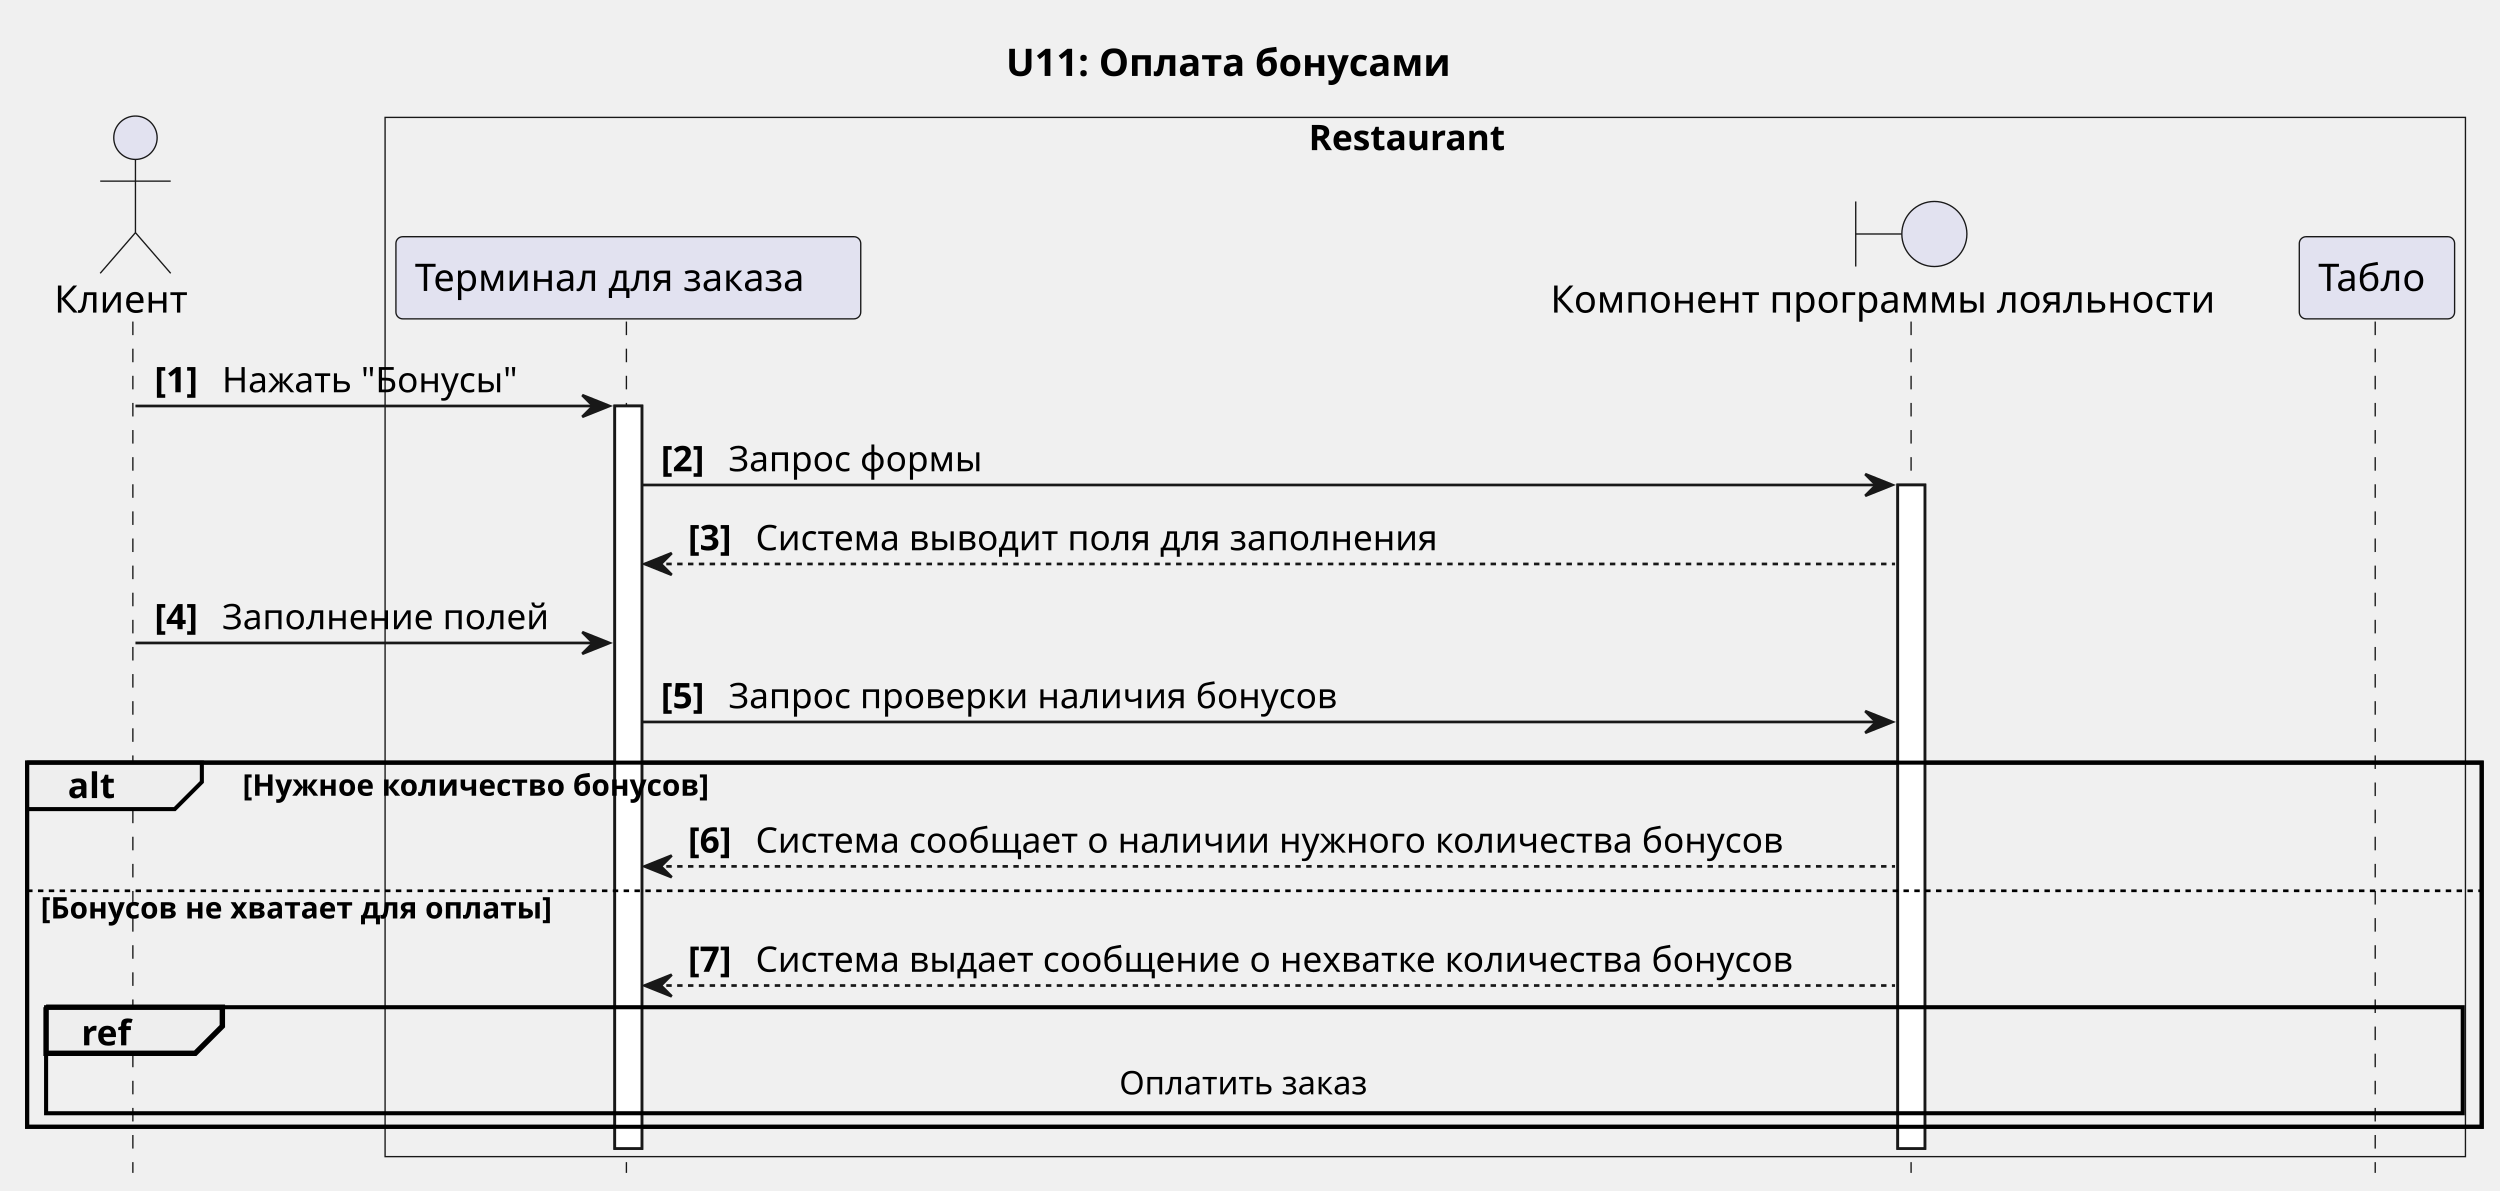
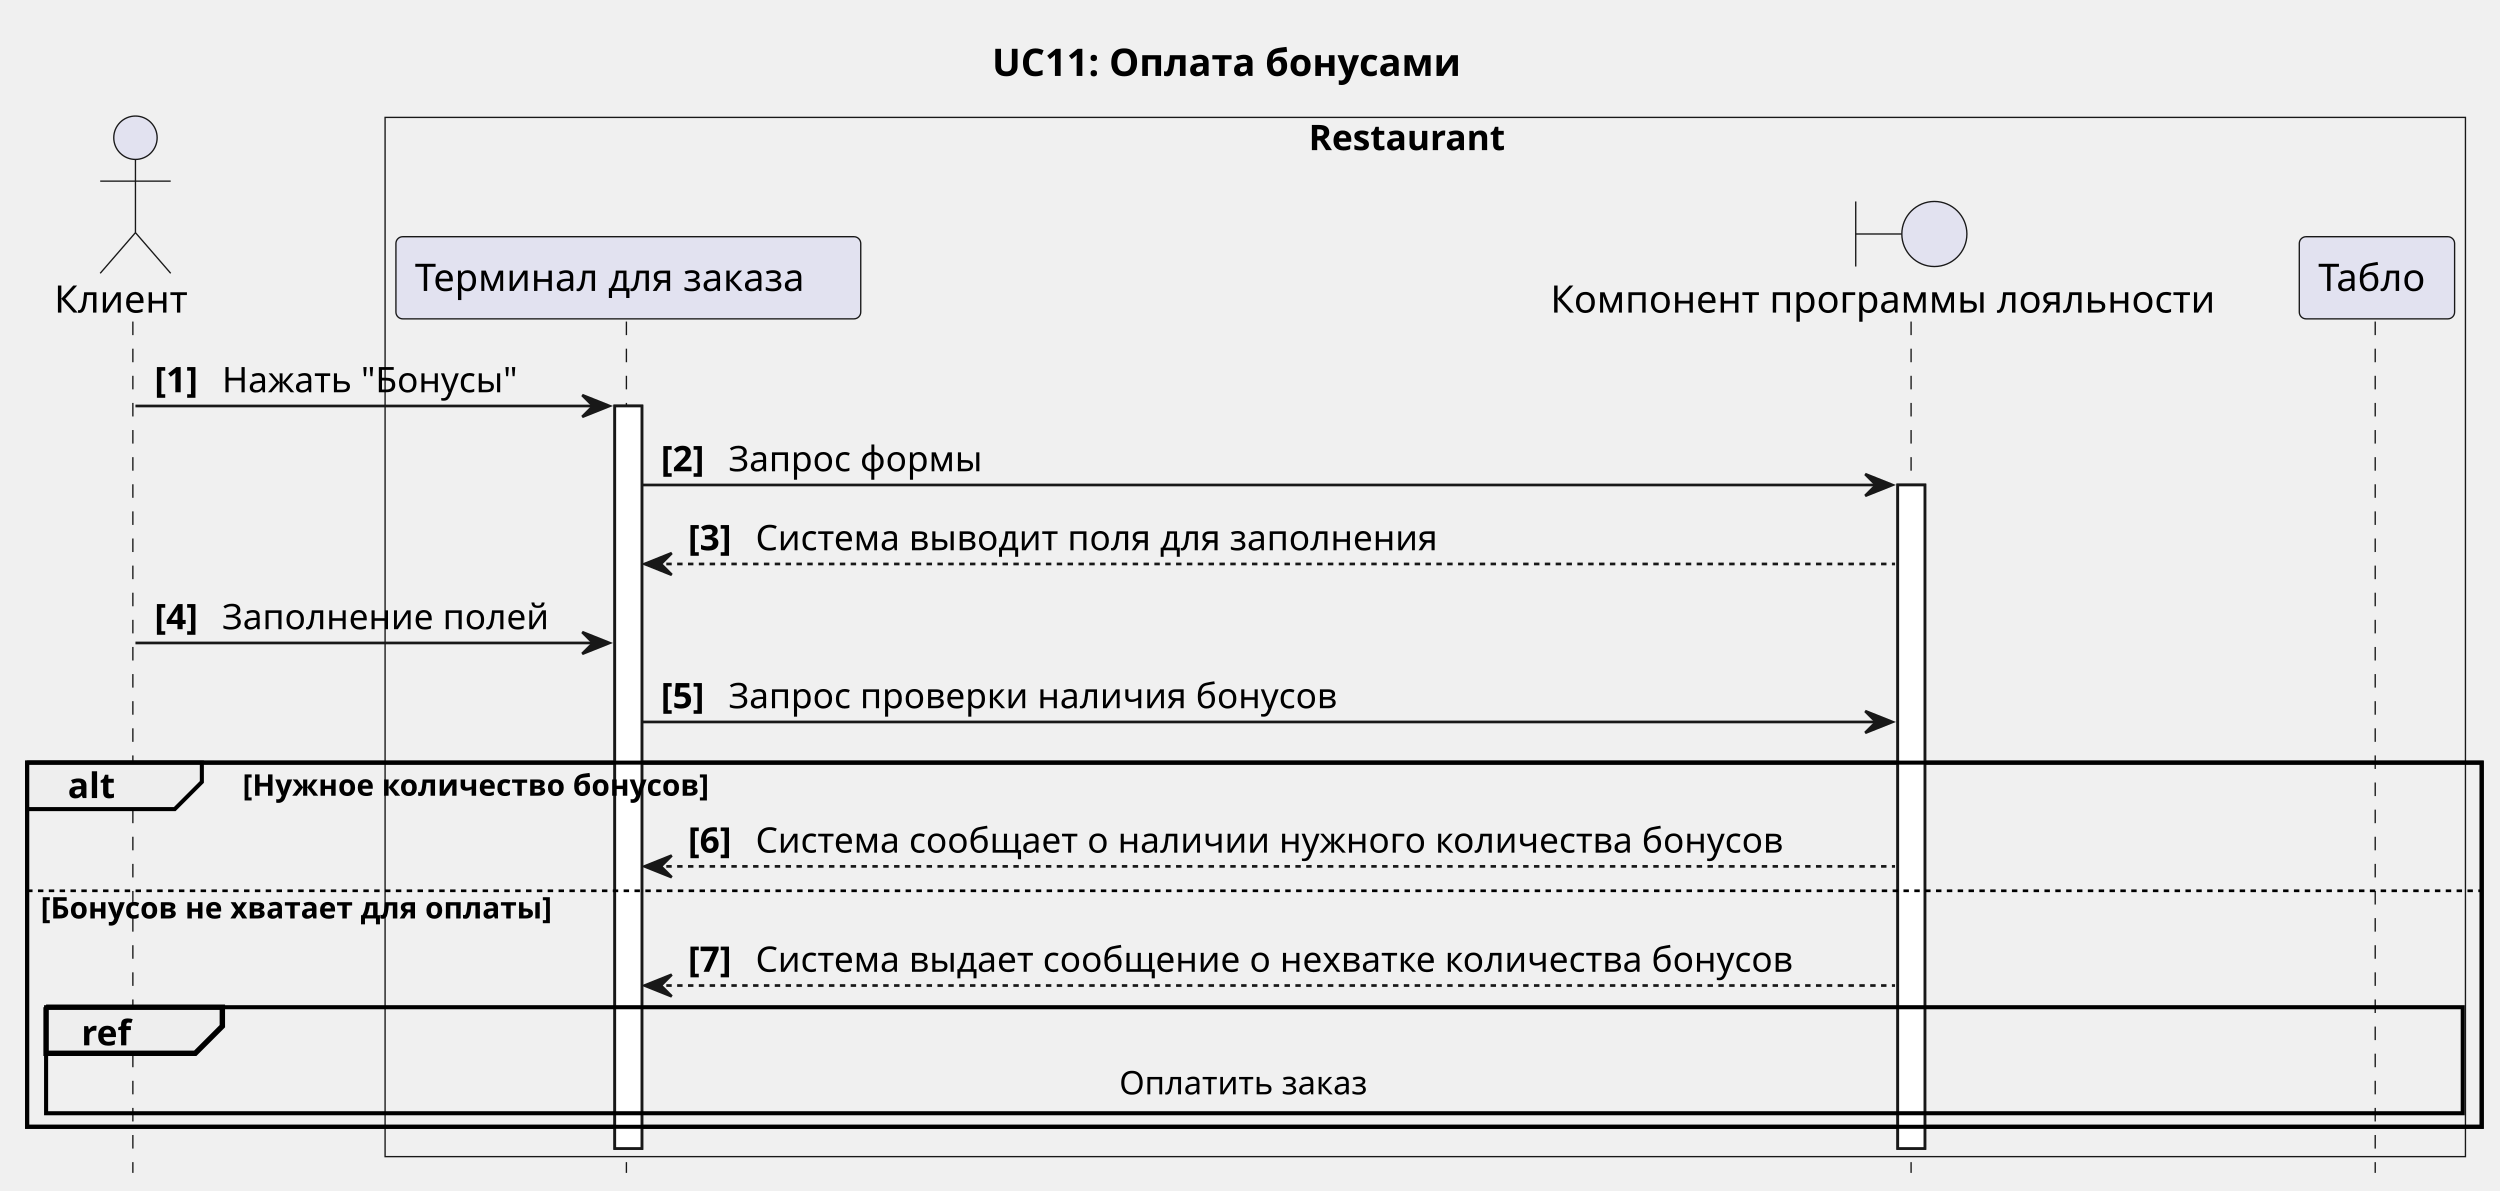
<svg xmlns="http://www.w3.org/2000/svg" contentStyleType="text/css" height="439px" preserveAspectRatio="none" style="width:922px;height:439px;background:#FFFFFF;" version="1.1" viewBox="0 0 922 439" width="922px" zoomAndPan="magnify">
  <defs />
  <g>
-     <text fill="#000000" font-family="sans-serif" font-size="14" font-weight="bold" lengthAdjust="spacing" textLength="182.226" x="371.016" y="27.995">U11: Оплата бонусами</text>
+     <text fill="#000000" font-family="sans-serif" font-size="14" font-weight="bold" lengthAdjust="spacing" textLength="192.5" x="365.878" y="27.995">UC11: Оплата бонусами</text>
    <rect fill="none" height="383.266" style="stroke:#181818;stroke-width:0.5;" width="767.239" x="142.018" y="43.297" />
    <text fill="#000000" font-family="sans-serif" font-size="13" font-weight="bold" lengthAdjust="spacing" textLength="81.46" x="482.645" y="55.364">Restaurant</text>
    <rect fill="#FFFFFF" height="273.836" style="stroke:#181818;stroke-width:1.0;" width="10" x="226.731" y="149.727" />
    <rect fill="#FFFFFF" height="244.703" style="stroke:#181818;stroke-width:1.0;" width="10" x="699.894" y="178.859" />
    <rect fill="none" height="134.305" style="stroke:#000000;stroke-width:1.5;" width="905.257" x="10" y="281.258" />
    <line style="stroke:#181818;stroke-width:0.5;stroke-dasharray:5.0,5.0;" x1="49" x2="49" y1="118.594" y2="432.562" />
    <line style="stroke:#181818;stroke-width:0.5;stroke-dasharray:5.0,5.0;" x1="231.018" x2="231.018" y1="118.594" y2="432.562" />
    <line style="stroke:#181818;stroke-width:0.5;stroke-dasharray:5.0,5.0;" x1="704.81" x2="704.81" y1="118.594" y2="432.562" />
    <line style="stroke:#181818;stroke-width:0.5;stroke-dasharray:5.0,5.0;" x1="875.979" x2="875.979" y1="118.594" y2="432.562" />
    <text fill="#000000" font-family="sans-serif" font-size="14" lengthAdjust="spacing" textLength="53.908" x="20" y="115.292">Клиент</text>
    <ellipse cx="49.954" cy="50.797" fill="#E2E2F0" rx="8" ry="8" style="stroke:#181818;stroke-width:0.5;" />
    <path d="M49.954,58.797 L49.954,85.797 M36.954,66.797 L62.954,66.797 M49.954,85.797 L36.954,100.797 M49.954,85.797 L62.954,100.797 " fill="none" style="stroke:#181818;stroke-width:0.5;" />
    <rect fill="#E2E2F0" height="30.297" rx="2.5" ry="2.5" style="stroke:#181818;stroke-width:0.5;" width="171.425" x="146.018" y="87.297" />
    <text fill="#000000" font-family="sans-serif" font-size="14" lengthAdjust="spacing" textLength="157.425" x="153.018" y="107.292">Терминал для заказа</text>
    <text fill="#000000" font-family="sans-serif" font-size="14" lengthAdjust="spacing" textLength="260.169" x="571.81" y="115.292">Компонент программы лояльности</text>
    <path d="M684.394,74.297 L684.394,98.297 M684.394,86.297 L701.394,86.297 " fill="none" style="stroke:#181818;stroke-width:0.5;" />
    <ellipse cx="713.394" cy="86.297" fill="#E2E2F0" rx="12" ry="12" style="stroke:#181818;stroke-width:0.5;" />
    <rect fill="#E2E2F0" height="30.297" rx="2.5" ry="2.5" style="stroke:#181818;stroke-width:0.5;" width="57.278" x="847.979" y="87.297" />
    <text fill="#000000" font-family="sans-serif" font-size="14" lengthAdjust="spacing" textLength="43.278" x="854.979" y="107.292">Табло</text>
    <rect fill="#FFFFFF" height="273.836" style="stroke:#181818;stroke-width:1.0;" width="10" x="226.731" y="149.727" />
    <rect fill="#FFFFFF" height="244.703" style="stroke:#181818;stroke-width:1.0;" width="10" x="699.894" y="178.859" />
    <polygon fill="#181818" points="214.731,145.727,224.731,149.727,214.731,153.727,218.731,149.727" style="stroke:#181818;stroke-width:1.0;" />
    <line style="stroke:#181818;stroke-width:1.0;" x1="49.954" x2="220.731" y1="149.727" y2="149.727" />
    <text fill="#000000" font-family="sans-serif" font-size="13" font-weight="bold" lengthAdjust="spacing" textLength="20.928" x="56.954" y="144.661">[1]</text>
    <text fill="#000000" font-family="sans-serif" font-size="13" lengthAdjust="spacing" textLength="119.222" x="81.882" y="144.661">Нажать "Бонусы"</text>
    <polygon fill="#181818" points="687.894,174.859,697.894,178.859,687.894,182.859,691.894,178.859" style="stroke:#181818;stroke-width:1.0;" />
    <line style="stroke:#181818;stroke-width:1.0;" x1="236.731" x2="693.894" y1="178.859" y2="178.859" />
    <text fill="#000000" font-family="sans-serif" font-size="13" font-weight="bold" lengthAdjust="spacing" textLength="20.928" x="243.731" y="173.793">[2]</text>
    <text fill="#000000" font-family="sans-serif" font-size="13" lengthAdjust="spacing" textLength="99.677" x="268.659" y="173.793">Запрос формы</text>
    <polygon fill="#181818" points="247.731,203.992,237.731,207.992,247.731,211.992,243.731,207.992" style="stroke:#181818;stroke-width:1.0;" />
    <line style="stroke:#181818;stroke-width:1.0;stroke-dasharray:2.0,2.0;" x1="241.731" x2="698.894" y1="207.992" y2="207.992" />
    <text fill="#000000" font-family="sans-serif" font-size="13" font-weight="bold" lengthAdjust="spacing" textLength="20.928" x="253.731" y="202.926">[3]</text>
    <text fill="#000000" font-family="sans-serif" font-size="13" lengthAdjust="spacing" textLength="271.705" x="278.659" y="202.926">Система выводит поля для заполнения</text>
    <polygon fill="#181818" points="214.731,233.125,224.731,237.125,214.731,241.125,218.731,237.125" style="stroke:#181818;stroke-width:1.0;" />
    <line style="stroke:#181818;stroke-width:1.0;" x1="49.954" x2="220.731" y1="237.125" y2="237.125" />
    <text fill="#000000" font-family="sans-serif" font-size="13" font-weight="bold" lengthAdjust="spacing" textLength="20.928" x="56.954" y="232.059">[4]</text>
    <text fill="#000000" font-family="sans-serif" font-size="13" lengthAdjust="spacing" textLength="127.848" x="81.882" y="232.059">Заполнение полей</text>
    <polygon fill="#181818" points="687.894,262.258,697.894,266.258,687.894,270.258,691.894,266.258" style="stroke:#181818;stroke-width:1.0;" />
    <line style="stroke:#181818;stroke-width:1.0;" x1="236.731" x2="693.894" y1="266.258" y2="266.258" />
    <text fill="#000000" font-family="sans-serif" font-size="13" font-weight="bold" lengthAdjust="spacing" textLength="20.928" x="243.731" y="261.192">[5]</text>
    <text fill="#000000" font-family="sans-serif" font-size="13" lengthAdjust="spacing" textLength="237.567" x="268.659" y="261.192">Запрос проверки наличия бонусов</text>
    <path d="M10,281.258 L74.443,281.258 L74.443,288.391 L64.443,298.391 L10,298.391 L10,281.258 " fill="#EEEEEE" style="stroke:#000000;stroke-width:1.5;" />
    <rect fill="none" height="134.305" style="stroke:#000000;stroke-width:1.5;" width="905.257" x="10" y="281.258" />
    <text fill="#000000" font-family="sans-serif" font-size="13" font-weight="bold" lengthAdjust="spacing" textLength="19.443" x="25" y="294.325">alt</text>
    <text fill="#000000" font-family="sans-serif" font-size="11" font-weight="bold" lengthAdjust="spacing" textLength="191.915" x="89.443" y="293.468">[Нужное количество бонусов]</text>
    <polygon fill="#181818" points="247.731,315.523,237.731,319.523,247.731,323.523,243.731,319.523" style="stroke:#181818;stroke-width:1.0;" />
    <line style="stroke:#181818;stroke-width:1.0;stroke-dasharray:2.0,2.0;" x1="241.731" x2="698.894" y1="319.523" y2="319.523" />
    <text fill="#000000" font-family="sans-serif" font-size="13" font-weight="bold" lengthAdjust="spacing" textLength="20.928" x="253.731" y="314.457">[6]</text>
    <text fill="#000000" font-family="sans-serif" font-size="13" lengthAdjust="spacing" textLength="408.078" x="278.659" y="314.457">Система сообщает о наличии нужного количества бонусов</text>
    <line style="stroke:#000000;stroke-width:1.0;stroke-dasharray:2.0,2.0;" x1="10" x2="915.257" y1="328.523" y2="328.523" />
    <text fill="#000000" font-family="sans-serif" font-size="11" font-weight="bold" lengthAdjust="spacing" textLength="212.26" x="15" y="338.734">[Бонусов не хватает для оплаты]</text>
    <polygon fill="#181818" points="247.731,359.461,237.731,363.461,247.731,367.461,243.731,363.461" style="stroke:#181818;stroke-width:1.0;" />
    <line style="stroke:#181818;stroke-width:1.0;stroke-dasharray:2.0,2.0;" x1="241.731" x2="698.894" y1="363.461" y2="363.461" />
    <text fill="#000000" font-family="sans-serif" font-size="13" font-weight="bold" lengthAdjust="spacing" textLength="20.928" x="253.731" y="358.395">[7]</text>
    <text fill="#000000" font-family="sans-serif" font-size="13" lengthAdjust="spacing" textLength="414.235" x="278.659" y="358.395">Система выдает сообщение о нехватке количества бонусов</text>
    <rect fill="none" height="39.102" style="stroke:#000000;stroke-width:1.5;" width="891.257" x="17" y="371.461" />
    <path d="M17,371.461 L82,371.461 L82,378.461 L72,388.461 L17,388.461 L17,371.461 " fill="#EEEEEE" style="stroke:#000000;stroke-width:2.0;" />
    <text fill="#000000" font-family="sans-serif" font-size="13" font-weight="bold" lengthAdjust="spacing" textLength="20.884" x="30" y="385.528">ref</text>
    <text fill="#000000" font-family="sans-serif" font-size="12" lengthAdjust="spacing" textLength="99.697" x="412.78" y="403.6">Оплатить заказ</text>
  </g>
</svg>
